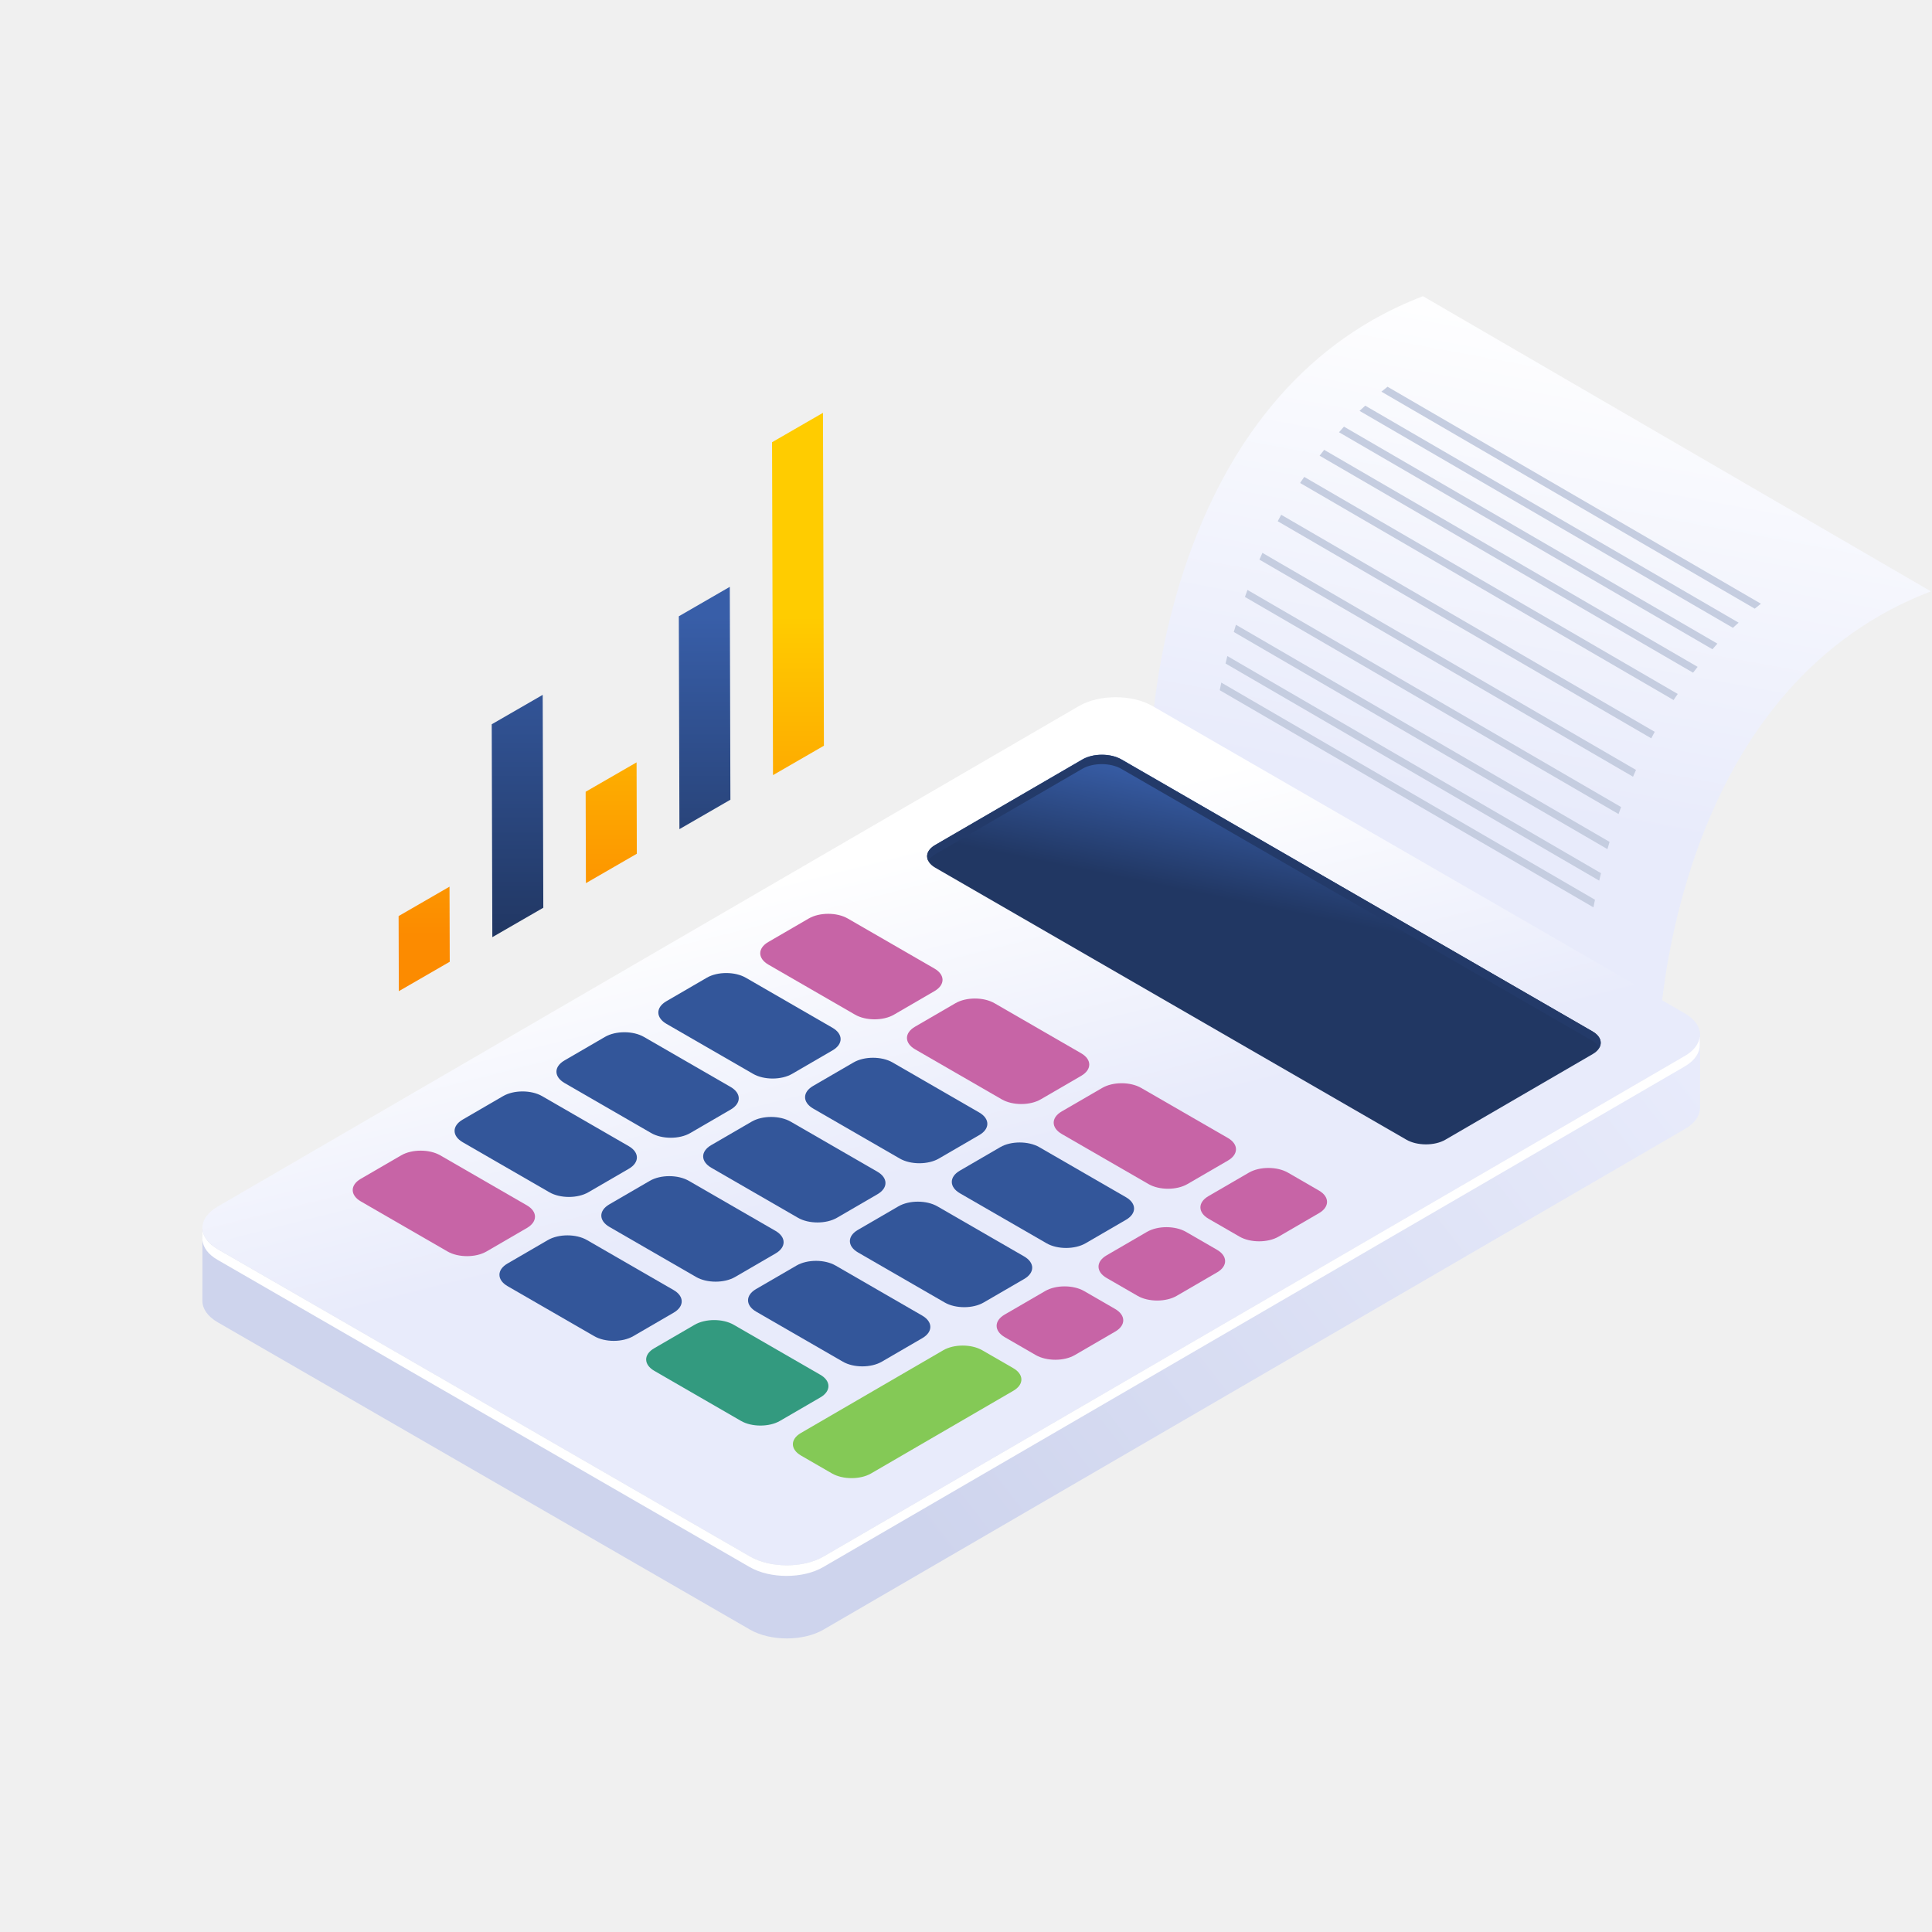
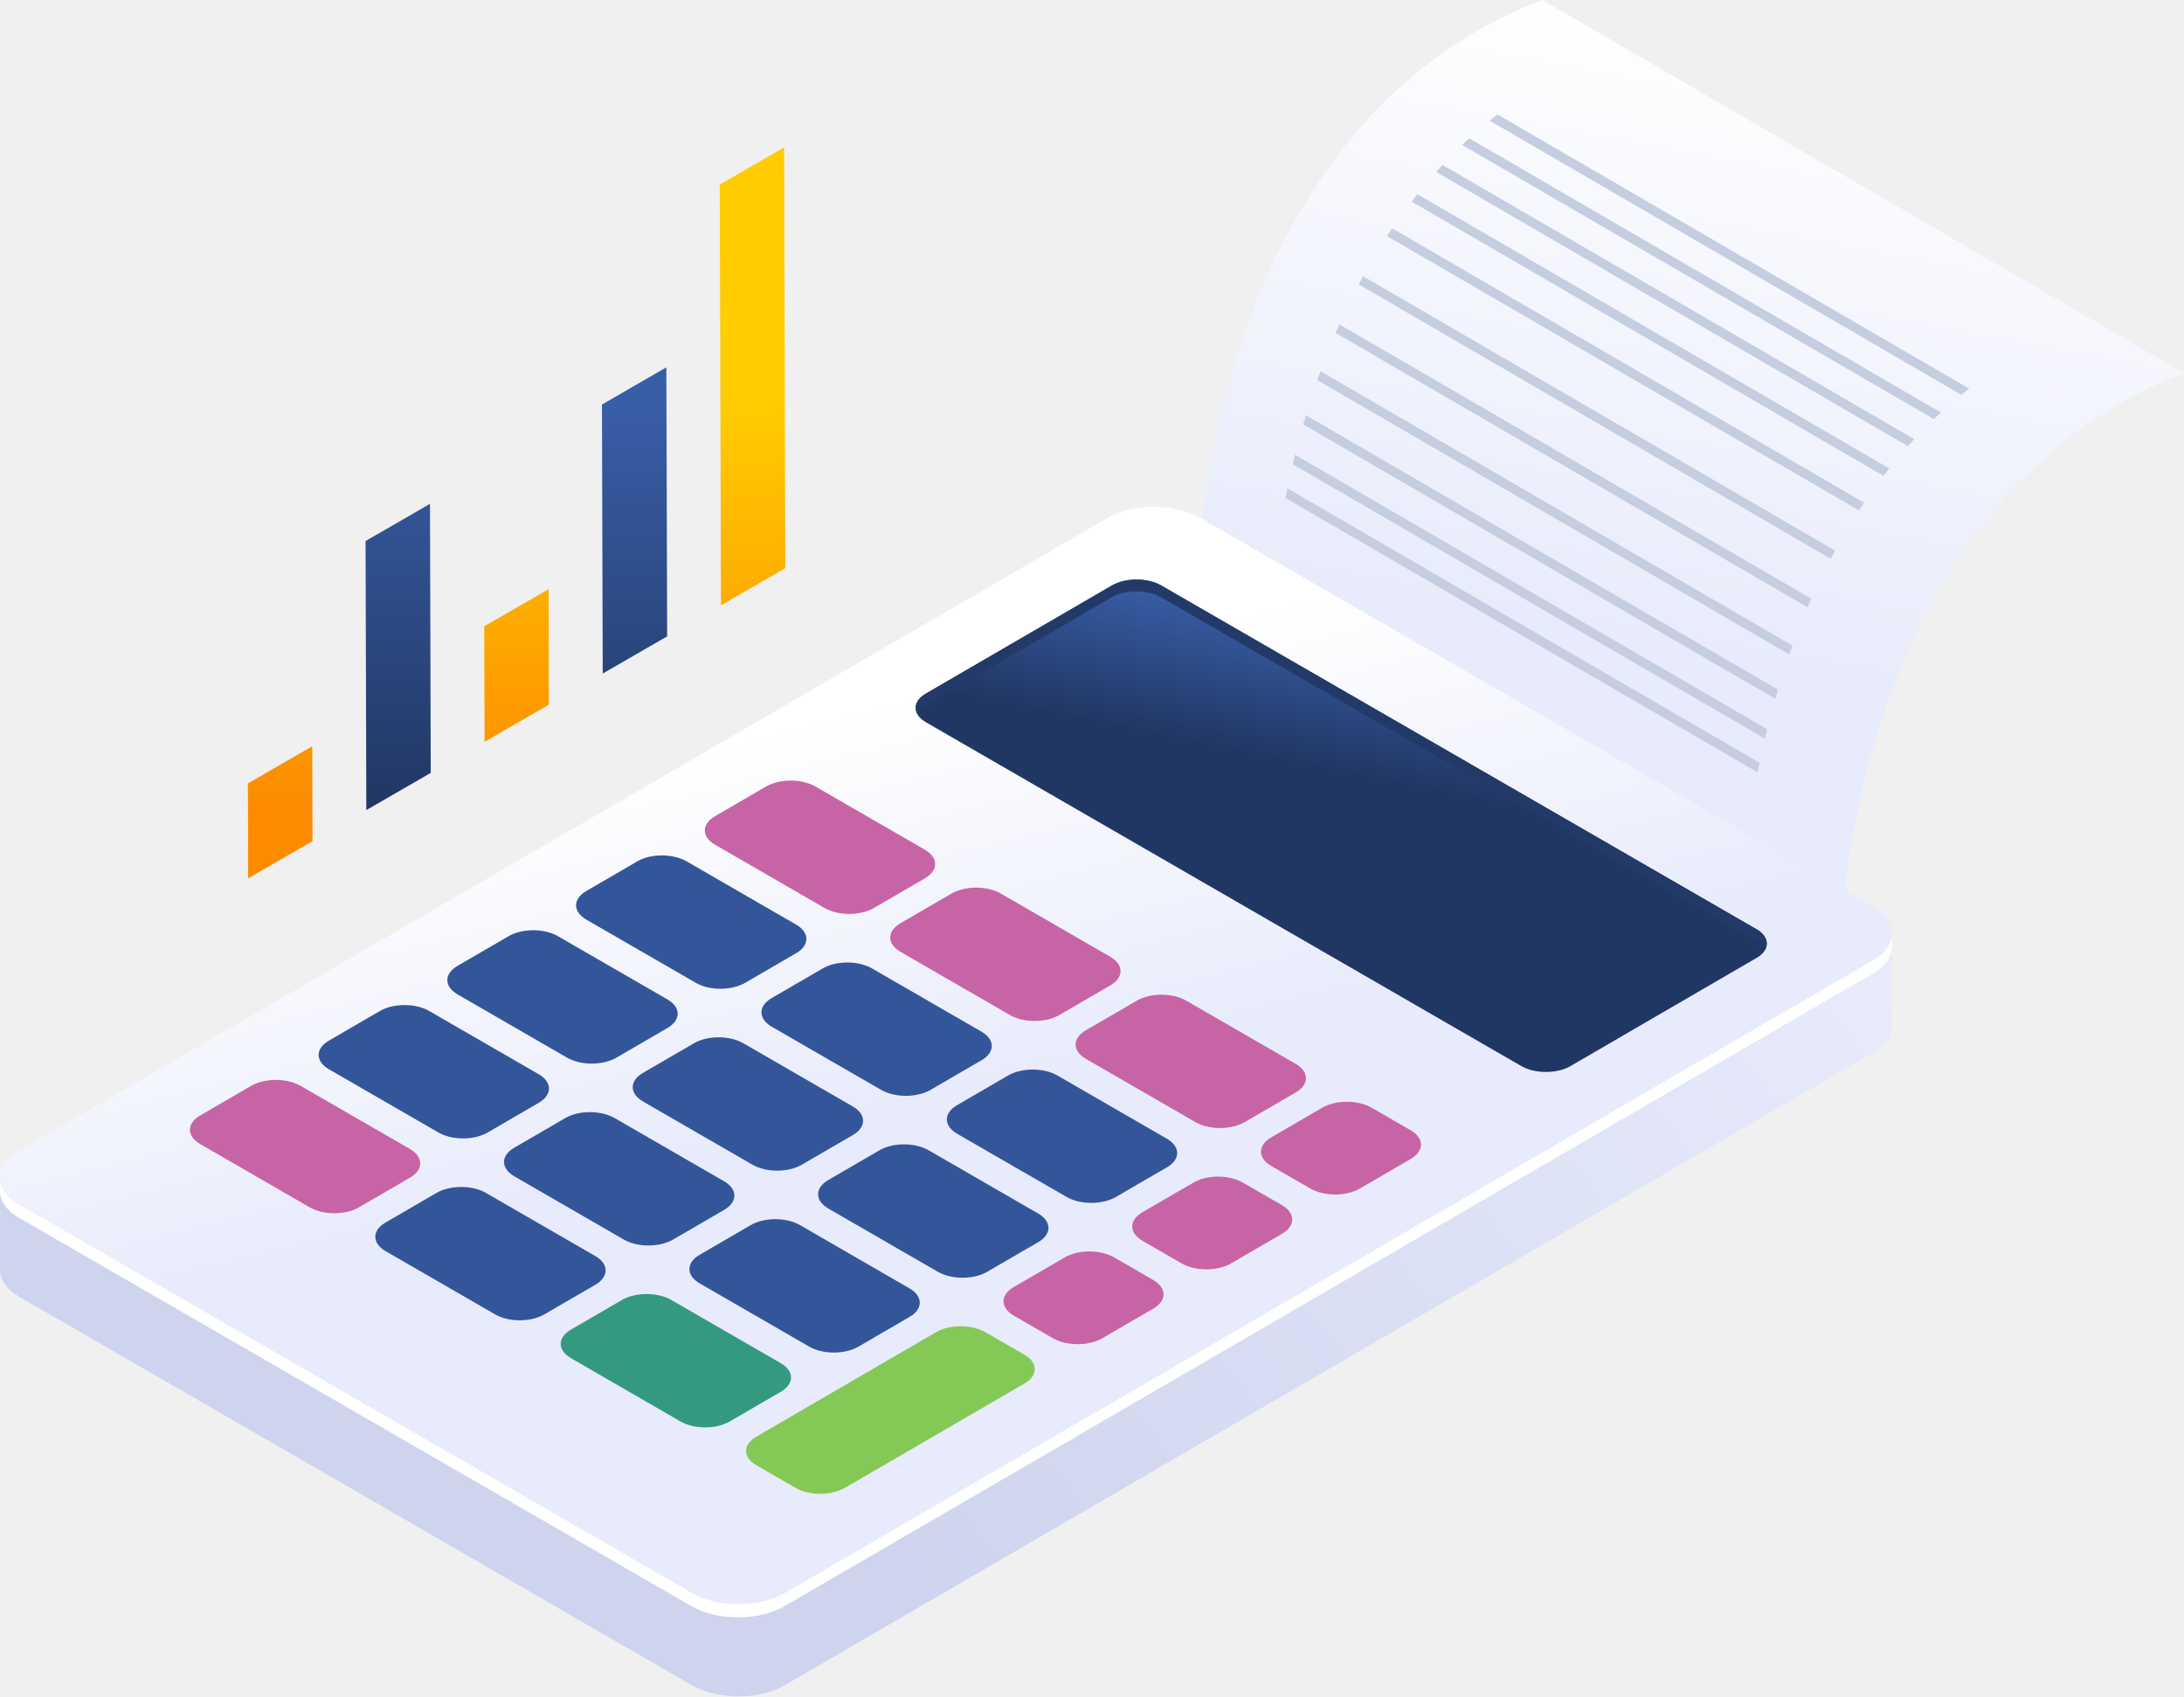
- <svg xmlns="http://www.w3.org/2000/svg" style="isolation:isolate;" viewBox="0 0 300 300" width="450" height="450">
-   <g clip-path="url(#a)">
-     <linearGradient id="b" x1=".579" y1=".029" x2=".451" y2=".689" gradientTransform="matrix(121.079 0 0 114.952 178.752 45.995)" gradientUnits="userSpaceOnUse">
+ <svg xmlns="http://www.w3.org/2000/svg" style="isolation:isolate" viewBox="0 0 268.402 208.421">
+   <g clip-path="url(#a)" transform="translate(-31.429 -45.995)">
+     <linearGradient id="a" x1=".579" y1=".029" x2=".451" y2=".689" gradientTransform="matrix(121.079 0 0 114.952 178.752 45.995)" gradientUnits="userSpaceOnUse">
      <stop offset="0%" stop-color="#fff" />
      <stop offset="100%" stop-color="#e8ebfb" />
    </linearGradient>
-     <path d="M212.935 49.805c-7.774 4.491-14.398 10.85-19.763 19.002-13.609 20.666-14.411 46.046-14.42 46.305l78.872 45.835c.005-.258.808-25.636 14.417-46.308 5.366-8.148 11.99-14.511 19.764-18.999a55.916 55.916 0 0 1 8.026-3.812L220.96 45.995a56.047 56.047 0 0 0-8.025 3.81z" fill="url(#b)" />
-     <clipPath id="c">
-       <path d="M-305-180h666.667v666.667H-305V-180z" fill="#FFF" />
+     <path d="M212.935 49.805c-7.774 4.491-14.398 10.85-19.763 19.002-13.609 20.666-14.411 46.046-14.42 46.305l78.872 45.835c.005-.258.808-25.636 14.417-46.308 5.366-8.148 11.99-14.511 19.764-18.999a55.916 55.916 0 0 1 8.026-3.812L220.96 45.995a56.047 56.047 0 0 0-8.025 3.81z" fill="url(#a)" />
+     <clipPath id="b">
+       <path d="M-305-180h666.667v666.667H-305z" fill="#fff" />
    </clipPath>
-     <g clip-path="url(#c)">
-       <path d="M251.328 126.406c.125-.36.26-.725.393-1.088l-58.013-33.714c-.132.364-.268.728-.396 1.089l58.016 33.713zM247.427 140.892c.076-.387.156-.783.24-1.181l-58.025-33.719c-.082.396-.166.795-.242 1.183l58.027 33.717zM248.325 136.746c.091-.385.182-.768.278-1.159l-58.022-33.716c-.097.391-.188.774-.278 1.159l58.022 33.716zM249.602 131.854c.105-.372.218-.751.332-1.127L191.915 97.01c-.113.377-.225.753-.332 1.125l58.019 33.719zM259.88 108.704c.071-.108.134-.214.203-.32.143-.216.295-.417.437-.626l-57.994-33.703c-.159.233-.327.456-.484.693-.055.086-.104.168-.159.252l57.997 33.704zM256.406 114.645c.178-.336.359-.671.539-1.007l-58.001-33.705c-.182.336-.366.669-.543 1.004l58.005 33.708zM253.575 120.609c.148-.352.306-.701.462-1.053l-58.008-33.707c-.156.35-.315.698-.464 1.05l58.01 33.71zM215.458 60.055c-.32.25-.638.508-.954.765l57.973 33.691c.317-.262.635-.516.955-.767l-57.974-33.689zM211.995 62.992c-.295.272-.599.529-.888.807l57.978 33.689c.29-.275.595-.531.887-.801l-57.977-33.695zM208.693 66.249c-.263.281-.515.582-.774.87l57.987 33.698c.259-.288.508-.594.769-.874l-57.982-33.694zM205.615 69.852c-.238.298-.472.601-.708.908l57.992 33.697c.234-.304.469-.607.708-.907l-57.992-33.698z" fill="#C5CDE0" />
+     <g clip-path="url(#b)">
+       <path d="M251.328 126.406c.125-.36.26-.725.393-1.088l-58.013-33.714c-.132.364-.268.728-.396 1.089zm-3.901 14.486c.076-.387.156-.783.24-1.181l-58.025-33.719c-.082.396-.166.795-.242 1.183zm.898-4.146c.091-.385.182-.768.278-1.159l-58.022-33.716c-.097.391-.188.774-.278 1.159zm1.277-4.892c.105-.372.218-.751.332-1.127L191.915 97.01c-.113.377-.225.753-.332 1.125zm10.278-23.15c.071-.108.134-.214.203-.32.143-.216.295-.417.437-.626l-57.994-33.703c-.159.233-.327.456-.484.693-.055.086-.104.168-.159.252zm-3.474 5.941c.178-.336.359-.671.539-1.007l-58.001-33.705c-.182.336-.366.669-.543 1.004zm-2.831 5.964c.148-.352.306-.701.462-1.053l-58.008-33.707c-.156.35-.315.698-.464 1.05zm-38.117-60.554c-.32.25-.638.508-.954.765l57.973 33.691c.317-.262.635-.516.955-.767zm-3.463 2.937c-.295.272-.599.529-.888.807l57.978 33.689c.29-.275.595-.531.887-.801zm-3.302 3.257c-.263.281-.515.582-.774.87l57.987 33.698c.259-.288.508-.594.769-.874zm-3.078 3.603c-.238.298-.472.601-.708.908l57.992 33.697c.234-.304.469-.607.708-.907z" fill="#c5cde0" />
    </g>
-     <linearGradient id="d" x1=".454" y1=".182" x2=".59" y2=".499" gradientTransform="matrix(232.549 0 0 134.796 31.437 108.264)" gradientUnits="userSpaceOnUse">
+     <linearGradient id="c" x1=".454" y1=".182" x2=".59" y2=".499" gradientTransform="matrix(232.549 0 0 134.796 31.437 108.264)" gradientUnits="userSpaceOnUse">
      <stop offset="0%" stop-color="#fff" />
      <stop offset="100%" stop-color="#e8ebfb" />
    </linearGradient>
-     <path d="M167.537 109.637L33.781 187.369c-3.14 1.824-3.124 4.782.038 6.607l82.64 47.712c3.17 1.829 8.276 1.829 11.418.005l133.756-77.73c3.151-1.831 3.135-4.788-.036-6.62l-82.642-47.712c-1.579-.911-3.643-1.367-5.706-1.367-2.068 0-4.134.457-5.712 1.373z" fill="url(#d)" />
-     <linearGradient id="e" x1=".844" y1="-.434" x2=".151" y2="-.217" gradientTransform="matrix(232.558 0 0 93.741 31.429 160.675)" gradientUnits="userSpaceOnUse">
+     <path d="M167.537 109.637L33.781 187.369c-3.14 1.824-3.124 4.782.038 6.607l82.64 47.712c3.17 1.829 8.276 1.829 11.418.005l133.756-77.73c3.151-1.831 3.135-4.788-.036-6.62l-82.642-47.712c-1.579-.911-3.643-1.367-5.706-1.367-2.068 0-4.134.457-5.712 1.373z" fill="url(#c)" />
+     <linearGradient id="d" x1=".844" y1="-.434" x2=".151" y2="-.217" gradientTransform="matrix(232.558 0 0 93.741 31.429 160.675)" gradientUnits="userSpaceOnUse">
      <stop offset="0%" stop-color="#e8ebfb" />
      <stop offset="100%" stop-color="#ced4ed" />
    </linearGradient>
-     <path d="M261.633 163.963l-133.756 77.73c-3.142 1.824-8.248 1.824-11.418-.005l-82.64-47.712c-1.592-.921-2.387-2.125-2.382-3.329-.017 5.818.011 5.537-.008 11.354-.002 1.206.792 2.411 2.384 3.328l82.64 47.714c3.172 1.829 8.276 1.832 11.418.004l133.757-77.731c1.565-.909 2.348-2.099 2.351-3.285.018-5.818-.01-5.538.008-11.356-.006 1.192-.79 2.378-2.354 3.288z" fill="url(#e)" />
-     <clipPath id="f">
-       <path d="M-305-180h666.667v666.667H-305V-180z" fill="#FFF" />
+     <path d="M261.633 163.963l-133.756 77.73c-3.142 1.824-8.248 1.824-11.418-.005l-82.64-47.712c-1.592-.921-2.387-2.125-2.382-3.329-.017 5.818.011 5.537-.008 11.354-.002 1.206.792 2.411 2.384 3.328l82.64 47.714c3.172 1.829 8.276 1.832 11.418.004l133.757-77.731c1.565-.909 2.348-2.099 2.351-3.285.018-5.818-.01-5.538.008-11.356-.006 1.192-.79 2.378-2.354 3.288z" fill="url(#d)" />
+     <clipPath id="e">
+       <path d="M-305-180h666.667v666.667H-305z" fill="#fff" />
    </clipPath>
-     <g clip-path="url(#f)">
-       <path d="M261.633 163.962l-133.755 77.731c-3.144 1.825-8.248 1.825-11.419-.005l-82.64-47.712c-1.593-.922-2.386-2.126-2.381-3.328-.004.637-.005 1.277-.008 1.913.108 1.113.867 2.208 2.34 3.059l82.639 47.712c3.172 1.83 8.276 1.832 11.418.005l133.756-77.729c1.566-.91 2.35-2.098 2.352-3.288.003-.458.003-.916.004-1.374-.112 1.099-.861 2.178-2.306 3.016z" fill="#FFF" />
+     <g clip-path="url(#e)">
+       <path d="M261.633 163.962l-133.755 77.731c-3.144 1.825-8.248 1.825-11.419-.005l-82.64-47.712c-1.593-.922-2.386-2.126-2.381-3.328-.004.637-.005 1.277-.008 1.913.108 1.113.867 2.208 2.34 3.059l82.639 47.712c3.172 1.83 8.276 1.832 11.418.005l133.756-77.729c1.566-.91 2.35-2.098 2.352-3.288.003-.458.003-.916.004-1.374-.112 1.099-.861 2.178-2.306 3.016z" fill="#fff" />
    </g>
-     <linearGradient id="g" x1=".547" y1=".103" x2=".452" y2=".373" gradientTransform="matrix(104.611 0 0 60.501 143.953 117.197)" gradientUnits="userSpaceOnUse">
+     <linearGradient id="f" x1=".547" y1=".103" x2=".452" y2=".373" gradientTransform="matrix(104.611 0 0 60.501 143.953 117.197)" gradientUnits="userSpaceOnUse">
      <stop offset="0%" stop-color="#385ea8" />
      <stop offset="100%" stop-color="#213763" />
    </linearGradient>
-     <path d="M168.083 117.924l-22.887 13.3c-1.667.969-1.656 2.536.028 3.511l73.153 42.232c1.676.97 4.394.976 6.058.008l22.889-13.303c1.668-.968 1.649-2.54-.028-3.507l-73.153-42.238c-.844-.487-1.944-.73-3.04-.73-1.095 0-2.187.242-3.02.727z" fill="url(#g)" />
-     <clipPath id="h">
-       <path d="M-305-180h666.667v666.667H-305V-180z" fill="#FFF" />
+     <path d="M168.083 117.924l-22.887 13.3c-1.667.969-1.656 2.536.028 3.511l73.153 42.232c1.676.97 4.394.976 6.058.008l22.889-13.303c1.668-.968 1.649-2.54-.028-3.507l-73.153-42.238c-.844-.487-1.944-.73-3.04-.73-1.095 0-2.187.242-3.02.727z" fill="url(#f)" />
+     <clipPath id="g">
+       <path d="M-305-180h666.667v666.667H-305z" fill="#fff" />
    </clipPath>
-     <g clip-path="url(#h)">
-       <path d="M145.168 132.681l22.889-13.301c1.667-.968 4.372-.968 6.059.005l73.152 42.235c.532.308.876.676 1.073 1.066.476-.861.135-1.84-1.044-2.522l-73.154-42.236c-1.687-.974-4.392-.974-6.059-.004l-22.888 13.3c-1.141.662-1.476 1.601-1.048 2.445.2-.361.528-.701 1.02-.988z" fill="#233A69" />
-       <path d="M119.32 149.788l13.451 7.766c1.677.97 4.384.97 6.049 0l6.284-3.653c1.678-.972 1.667-2.541-.01-3.508l-13.451-7.765c-1.685-.976-4.393-.976-6.068 0l-6.283 3.65c-1.666.97-1.658 2.538.028 3.51z" fill="#C764A6" />
-       <path d="M103.493 158.986l13.452 7.764c1.678.97 4.394.965 6.06-.004l6.282-3.651c1.666-.967 1.656-2.536-.02-3.504l-13.452-7.767c-1.686-.974-4.392-.974-6.058-.006l-6.284 3.652c-1.666.968-1.666 2.541.02 3.516z" fill="#33569A" />
-       <path d="M142.104 162.943l13.451 7.765c1.677.969 4.384.969 6.049 0l6.284-3.652c1.675-.973 1.667-2.54-.011-3.509l-13.452-7.767c-1.685-.973-4.392-.973-6.066 0l-6.283 3.651c-1.667.97-1.66 2.537.028 3.512z" fill="#C764A6" />
-       <path d="M87.676 168.177l13.45 7.767c1.679.968 4.386.968 6.051 0l6.293-3.658c1.666-.969 1.658-2.533-.021-3.505l-13.452-7.764c-1.684-.975-4.391-.975-6.057-.007l-6.292 3.659c-1.667.967-1.659 2.535.028 3.508zM71.859 177.37l13.451 7.765c1.677.969 4.383.969 6.049 0l6.295-3.656c1.664-.968 1.656-2.537-.021-3.504l-13.451-7.767c-1.687-.974-4.393-.974-6.06-.005l-6.292 3.656c-1.665.971-1.659 2.537.029 3.511zM139.729 179.905c1.678.968 4.392.964 6.059-.005l6.283-3.652c1.666-.968 1.657-2.535-.02-3.503l-13.452-7.767c-1.687-.972-4.394-.972-6.058-.004l-6.284 3.651c-1.666.968-1.666 2.54.019 3.515l13.453 7.765z" fill="#33569A" />
-       <path d="M164.887 176.095l13.452 7.765c1.677.971 4.382.971 6.049 0l6.284-3.649c1.675-.975 1.667-2.541-.012-3.511l-13.451-7.762c-1.685-.978-4.392-.978-6.068 0l-6.284 3.648c-1.665.969-1.657 2.537.03 3.509z" fill="#C764A6" />
-       <path d="M116.724 174.164l-6.295 3.656c-1.665.971-1.656 2.539.03 3.511l13.452 7.766c1.677.968 4.384.968 6.05 0l6.291-3.656c1.667-.969 1.66-2.536-.02-3.505l-13.451-7.765c-1.686-.975-4.392-.975-6.057-.007z" fill="#33569A" />
-       <path d="M204.796 184.863l-4.804-2.776c-1.684-.97-4.391-.97-6.067 0l-6.284 3.652c-1.665.97-1.656 2.538.028 3.512l4.805 2.772c1.678.97 4.391.972 6.059.004l6.283-3.65c1.674-.975 1.657-2.547-.02-3.514z" fill="#C764A6" />
-       <path d="M168.57 193.055l6.284-3.652c1.667-.967 1.656-2.538-.021-3.504l-13.451-7.767c-1.685-.972-4.393-.972-6.057-.005l-6.283 3.652c-1.666.966-1.666 2.538.018 3.514l13.453 7.764c1.677.97 4.391.967 6.057-.002z" fill="#33569A" />
-       <path d="M81.815 187.165l-13.451-7.764c-1.686-.974-4.404-.969-6.069 0l-6.284 3.652c-1.665.967-1.657 2.535.031 3.508l13.45 7.768c1.676.967 4.384.967 6.05 0l6.284-3.652c1.666-.968 1.666-2.54-.011-3.512z" fill="#C764A6" />
-       <path d="M100.906 183.357l-6.293 3.657c-1.665.968-1.657 2.537.031 3.509l13.45 7.768c1.676.967 4.384.967 6.05 0l6.292-3.658c1.665-.968 1.658-2.534-.019-3.506l-13.452-7.765c-1.687-.973-4.392-.973-6.059-.005z" fill="#33569A" />
-       <path d="M188.969 194.06l-4.804-2.775c-1.686-.973-4.391-.973-6.058-.004l-6.282 3.652c-1.666.97-1.666 2.542.018 3.515l4.804 2.772c1.678.971 4.403.971 6.067 0l6.283-3.652c1.666-.967 1.649-2.541-.028-3.508z" fill="#C764A6" />
-       <path d="M152.742 202.251l6.295-3.654c1.666-.971 1.657-2.539-.02-3.506l-13.452-7.766c-1.686-.975-4.394-.975-6.06-.004l-6.291 3.656c-1.667.966-1.659 2.536.028 3.509l13.451 7.765c1.677.971 4.385.971 6.049 0zM104.599 200.32l-13.453-7.766c-1.686-.972-4.402-.968-6.067 0l-6.285 3.653c-1.664.968-1.656 2.536.029 3.509l13.453 7.766c1.678.969 4.384.969 6.05 0l6.282-3.651c1.666-.968 1.668-2.541-.009-3.511z" fill="#33569A" />
-       <path d="M173.151 203.253l-4.803-2.775c-1.685-.973-4.392-.973-6.058-.004l-6.292 3.656c-1.667.968-1.658 2.537.028 3.509l4.802 2.774c1.678.966 4.394.976 6.06.005l6.291-3.656c1.667-.969 1.649-2.54-.028-3.509z" fill="#C764A6" />
-       <path d="M117.426 203.678l13.452 7.764c1.676.97 4.382.97 6.049 0l6.292-3.656c1.667-.968 1.656-2.536-.021-3.504l-13.451-7.768c-1.685-.972-4.392-.972-6.059-.002l-6.292 3.654c-1.665.972-1.657 2.538.03 3.512z" fill="#33569A" />
-       <path d="M127.381 213.474l-13.452-7.764c-1.685-.977-4.401-.968-6.068 0l-6.284 3.651c-1.665.966-1.656 2.536.03 3.506l13.452 7.77c1.676.97 4.385.966 6.049 0l6.285-3.652c1.666-.968 1.667-2.542-.012-3.511z" fill="#339A7F" />
-       <path d="M157.333 212.443l-4.802-2.771c-1.687-.976-4.392-.976-6.059-.008l-22.111 12.852c-1.666.965-1.658 2.536.03 3.508l4.802 2.773c1.678.967 4.392.971 6.059.004l22.109-12.848c1.667-.968 1.651-2.54-.028-3.51z" fill="#84C956" />
+     <g clip-path="url(#g)">
+       <path d="M145.168 132.681l22.889-13.301c1.667-.968 4.372-.968 6.059.005l73.152 42.235c.532.308.876.676 1.073 1.066.476-.861.135-1.84-1.044-2.522l-73.154-42.236c-1.687-.974-4.392-.974-6.059-.004l-22.888 13.3c-1.141.662-1.476 1.601-1.048 2.445.2-.361.528-.701 1.02-.988z" fill="#233a69" />
+       <path d="M119.32 149.788l13.451 7.766c1.677.97 4.384.97 6.049 0l6.284-3.653c1.678-.972 1.667-2.541-.01-3.508l-13.451-7.765c-1.685-.976-4.393-.976-6.068 0l-6.283 3.65c-1.666.97-1.658 2.538.028 3.51z" fill="#c764a6" />
+       <path d="M103.493 158.986l13.452 7.764c1.678.97 4.394.965 6.06-.004l6.282-3.651c1.666-.967 1.656-2.536-.02-3.504l-13.452-7.767c-1.686-.974-4.392-.974-6.058-.006l-6.284 3.652c-1.666.968-1.666 2.541.02 3.516z" fill="#33569a" />
+       <path d="M142.104 162.943l13.451 7.765c1.677.969 4.384.969 6.049 0l6.284-3.652c1.675-.973 1.667-2.54-.011-3.509l-13.452-7.767c-1.685-.973-4.392-.973-6.066 0l-6.283 3.651c-1.667.97-1.66 2.537.028 3.512z" fill="#c764a6" />
+       <path d="M87.676 168.177l13.45 7.767c1.679.968 4.386.968 6.051 0l6.293-3.658c1.666-.969 1.658-2.533-.021-3.505l-13.452-7.764c-1.684-.975-4.391-.975-6.057-.007l-6.292 3.659c-1.667.967-1.659 2.535.028 3.508zm-15.817 9.193l13.451 7.765c1.677.969 4.383.969 6.049 0l6.295-3.656c1.664-.968 1.656-2.537-.021-3.504l-13.451-7.767c-1.687-.974-4.393-.974-6.06-.005l-6.292 3.656c-1.665.971-1.659 2.537.029 3.511zm67.87 2.535c1.678.968 4.392.964 6.059-.005l6.283-3.652c1.666-.968 1.657-2.535-.02-3.503l-13.452-7.767c-1.687-.972-4.394-.972-6.058-.004l-6.284 3.651c-1.666.968-1.666 2.54.019 3.515z" fill="#33569a" />
+       <path d="M164.887 176.095l13.452 7.765c1.677.971 4.382.971 6.049 0l6.284-3.649c1.675-.975 1.667-2.541-.012-3.511l-13.451-7.762c-1.685-.978-4.392-.978-6.068 0l-6.284 3.648c-1.665.969-1.657 2.537.03 3.509z" fill="#c764a6" />
+       <path d="M116.724 174.164l-6.295 3.656c-1.665.971-1.656 2.539.03 3.511l13.452 7.766c1.677.968 4.384.968 6.05 0l6.291-3.656c1.667-.969 1.66-2.536-.02-3.505l-13.451-7.765c-1.686-.975-4.392-.975-6.057-.007z" fill="#33569a" />
+       <path d="M204.796 184.863l-4.804-2.776c-1.684-.97-4.391-.97-6.067 0l-6.284 3.652c-1.665.97-1.656 2.538.028 3.512l4.805 2.772c1.678.97 4.391.972 6.059.004l6.283-3.65c1.674-.975 1.657-2.547-.02-3.514z" fill="#c764a6" />
+       <path d="M168.57 193.055l6.284-3.652c1.667-.967 1.656-2.538-.021-3.504l-13.451-7.767c-1.685-.972-4.393-.972-6.057-.005l-6.283 3.652c-1.666.966-1.666 2.538.018 3.514l13.453 7.764c1.677.97 4.391.967 6.057-.002z" fill="#33569a" />
+       <path d="M81.815 187.165l-13.451-7.764c-1.686-.974-4.404-.969-6.069 0l-6.284 3.652c-1.665.967-1.657 2.535.031 3.508l13.45 7.768c1.676.967 4.384.967 6.05 0l6.284-3.652c1.666-.968 1.666-2.54-.011-3.512z" fill="#c764a6" />
+       <path d="M100.906 183.357l-6.293 3.657c-1.665.968-1.657 2.537.031 3.509l13.45 7.768c1.676.967 4.384.967 6.05 0l6.292-3.658c1.665-.968 1.658-2.534-.019-3.506l-13.452-7.765c-1.687-.973-4.392-.973-6.059-.005z" fill="#33569a" />
+       <path d="M188.969 194.06l-4.804-2.775c-1.686-.973-4.391-.973-6.058-.004l-6.282 3.652c-1.666.97-1.666 2.542.018 3.515l4.804 2.772c1.678.971 4.403.971 6.067 0l6.283-3.652c1.666-.967 1.649-2.541-.028-3.508z" fill="#c764a6" />
+       <path d="M152.742 202.251l6.295-3.654c1.666-.971 1.657-2.539-.02-3.506l-13.452-7.766c-1.686-.975-4.394-.975-6.06-.004l-6.291 3.656c-1.667.966-1.659 2.536.028 3.509l13.451 7.765c1.677.971 4.385.971 6.049 0zm-48.143-1.931l-13.453-7.766c-1.686-.972-4.402-.968-6.067 0l-6.285 3.653c-1.664.968-1.656 2.536.029 3.509l13.453 7.766c1.678.969 4.384.969 6.05 0l6.282-3.651c1.666-.968 1.668-2.541-.009-3.511z" fill="#33569a" />
+       <path d="M173.151 203.253l-4.803-2.775c-1.685-.973-4.392-.973-6.058-.004l-6.292 3.656c-1.667.968-1.658 2.537.028 3.509l4.802 2.774c1.678.966 4.394.976 6.06.005l6.291-3.656c1.667-.969 1.649-2.54-.028-3.509z" fill="#c764a6" />
+       <path d="M117.426 203.678l13.452 7.764c1.676.97 4.382.97 6.049 0l6.292-3.656c1.667-.968 1.656-2.536-.021-3.504l-13.451-7.768c-1.685-.972-4.392-.972-6.059-.002l-6.292 3.654c-1.665.972-1.657 2.538.03 3.512z" fill="#33569a" />
+       <path d="M127.381 213.474l-13.452-7.764c-1.685-.977-4.401-.968-6.068 0l-6.284 3.651c-1.665.966-1.656 2.536.03 3.506l13.452 7.77c1.676.97 4.385.966 6.049 0l6.285-3.652c1.666-.968 1.667-2.542-.012-3.511z" fill="#339a7f" />
+       <path d="M157.333 212.443l-4.802-2.771c-1.687-.976-4.392-.976-6.059-.008l-22.111 12.852c-1.666.965-1.658 2.536.03 3.508l4.802 2.773c1.678.967 4.392.971 6.059.004l22.109-12.848c1.667-.968 1.651-2.54-.028-3.51z" fill="#84c956" />
+     </g>
+     <linearGradient id="h" x1=".5" y1="-2.585" x2=".5" y2=".462" gradientTransform="matrix(7.94 0 0 16.228 61.895 137.68)" gradientUnits="userSpaceOnUse">
+       <stop offset="0%" stop-color="#fc0" />
+       <stop offset="100%" stop-color="#fc8b00" />
+     </linearGradient>
+     <path d="M61.895 142.247l.034 11.661 7.906-4.567-.034-11.661z" fill="url(#h)" />
+     <linearGradient id="i" x1=".5" y1="-.323" x2=".5" y2=".991" gradientTransform="matrix(8.009 0 0 37.627 76.355 107.897)" gradientUnits="userSpaceOnUse">
+       <stop offset="0%" stop-color="#385ea8" />
+       <stop offset="100%" stop-color="#213763" />
+     </linearGradient>
+     <path d="M76.355 112.465l.093 33.059 7.916-4.571-.093-33.056z" fill="url(#i)" />
+     <linearGradient id="j" x1=".5" y1="-1.207" x2=".5" y2="1.429" gradientTransform="matrix(7.945 0 0 18.755 90.94 118.38)" gradientUnits="userSpaceOnUse">
+       <stop offset="0%" stop-color="#fc0" />
+       <stop offset="100%" stop-color="#fc8b00" />
+     </linearGradient>
+     <path d="M90.94 122.943l.04 14.192 7.905-4.566-.038-14.189z" fill="url(#j)" />
+     <g>
+       <linearGradient id="k" x1=".5" y1=".123" x2=".5" y2="1.437" gradientTransform="matrix(8.01 0 0 37.626 105.407 91.123)" gradientUnits="userSpaceOnUse">
+         <stop offset="0%" stop-color="#385ea8" />
+         <stop offset="100%" stop-color="#213763" />
+       </linearGradient>
+       <path d="M105.407 95.696l.093 33.053 7.917-4.569-.094-33.057z" fill="url(#k)" />
    </g>
    <g>
-       <linearGradient id="i" x1=".5" y1="-2.585" x2=".5" y2=".462" gradientTransform="matrix(7.94 0 0 16.228 61.895 137.68)" gradientUnits="userSpaceOnUse">
+       <linearGradient id="l" x1=".5" y1=".562" x2=".5" y2="1.441" gradientTransform="matrix(8.053 0 0 56.256 119.884 64.105)" gradientUnits="userSpaceOnUse">
        <stop offset="0%" stop-color="#fc0" />
        <stop offset="100%" stop-color="#fc8b00" />
      </linearGradient>
-       <path d="M61.895 142.247l.034 11.661 7.906-4.567-.034-11.661-7.906 4.567z" fill="url(#i)" />
-     </g>
-     <g>
-       <linearGradient id="j" x1=".5" y1="-.323" x2=".5" y2=".991" gradientTransform="matrix(8.009 0 0 37.627 76.355 107.897)" gradientUnits="userSpaceOnUse">
-         <stop offset="0%" stop-color="#385ea8" />
-         <stop offset="100%" stop-color="#213763" />
-       </linearGradient>
-       <path d="M76.355 112.465l.093 33.059 7.916-4.571-.093-33.056-7.916 4.568z" fill="url(#j)" />
-     </g>
-     <g>
-       <linearGradient id="k" x1=".5" y1="-1.207" x2=".5" y2="1.429" gradientTransform="matrix(7.945 0 0 18.755 90.94 118.38)" gradientUnits="userSpaceOnUse">
-         <stop offset="0%" stop-color="#fc0" />
-         <stop offset="100%" stop-color="#fc8b00" />
-       </linearGradient>
-       <path d="M90.94 122.943l.04 14.192 7.905-4.566-.038-14.189-7.907 4.563z" fill="url(#k)" />
-     </g>
-     <g>
-       <linearGradient id="l" x1=".5" y1=".123" x2=".5" y2="1.437" gradientTransform="matrix(8.01 0 0 37.626 105.407 91.123)" gradientUnits="userSpaceOnUse">
-         <stop offset="0%" stop-color="#385ea8" />
-         <stop offset="100%" stop-color="#213763" />
-       </linearGradient>
-       <path d="M105.407 95.696l.093 33.053 7.917-4.569-.094-33.057-7.916 4.573z" fill="url(#l)" />
-     </g>
-     <g>
-       <linearGradient id="m" x1=".5" y1=".562" x2=".5" y2="1.441" gradientTransform="matrix(8.053 0 0 56.256 119.884 64.105)" gradientUnits="userSpaceOnUse">
-         <stop offset="0%" stop-color="#fc0" />
-         <stop offset="100%" stop-color="#fc8b00" />
-       </linearGradient>
-       <path d="M119.884 68.669l.148 51.692 7.905-4.565-.146-51.691-7.907 4.564z" fill="url(#m)" />
+       <path d="M119.884 68.669l.148 51.692 7.905-4.565-.146-51.691z" fill="url(#l)" />
    </g>
  </g>
</svg>
